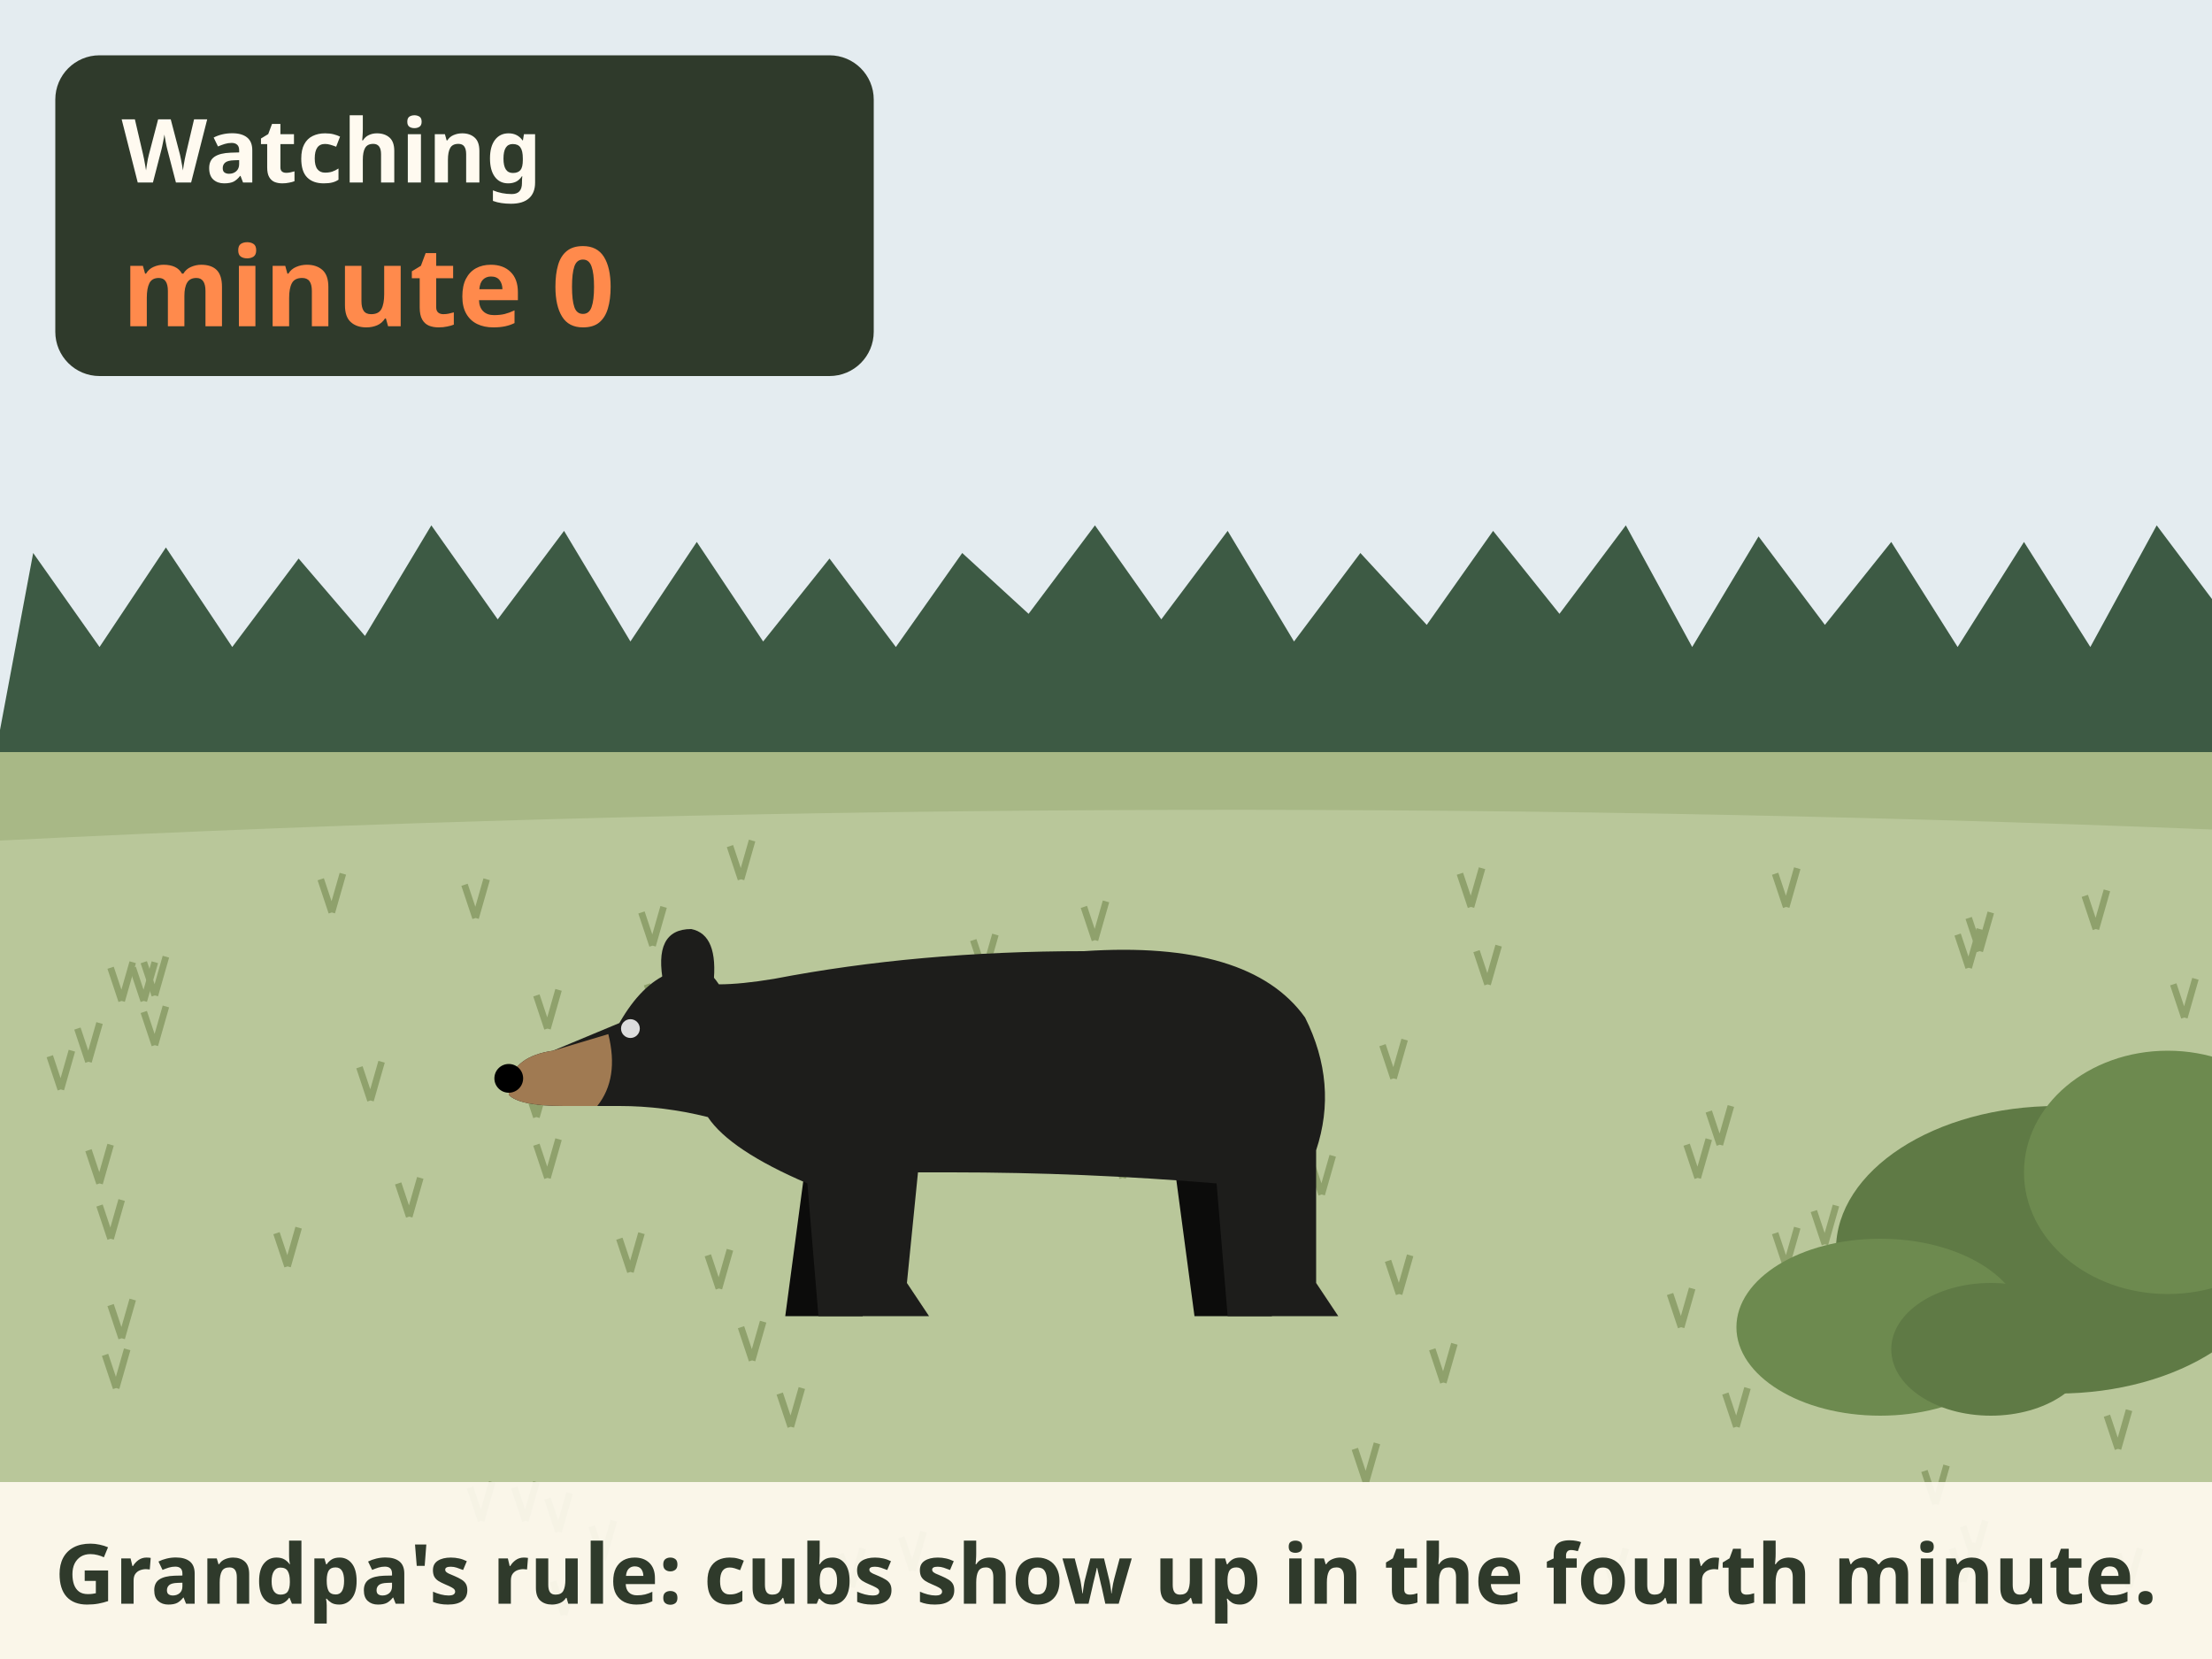
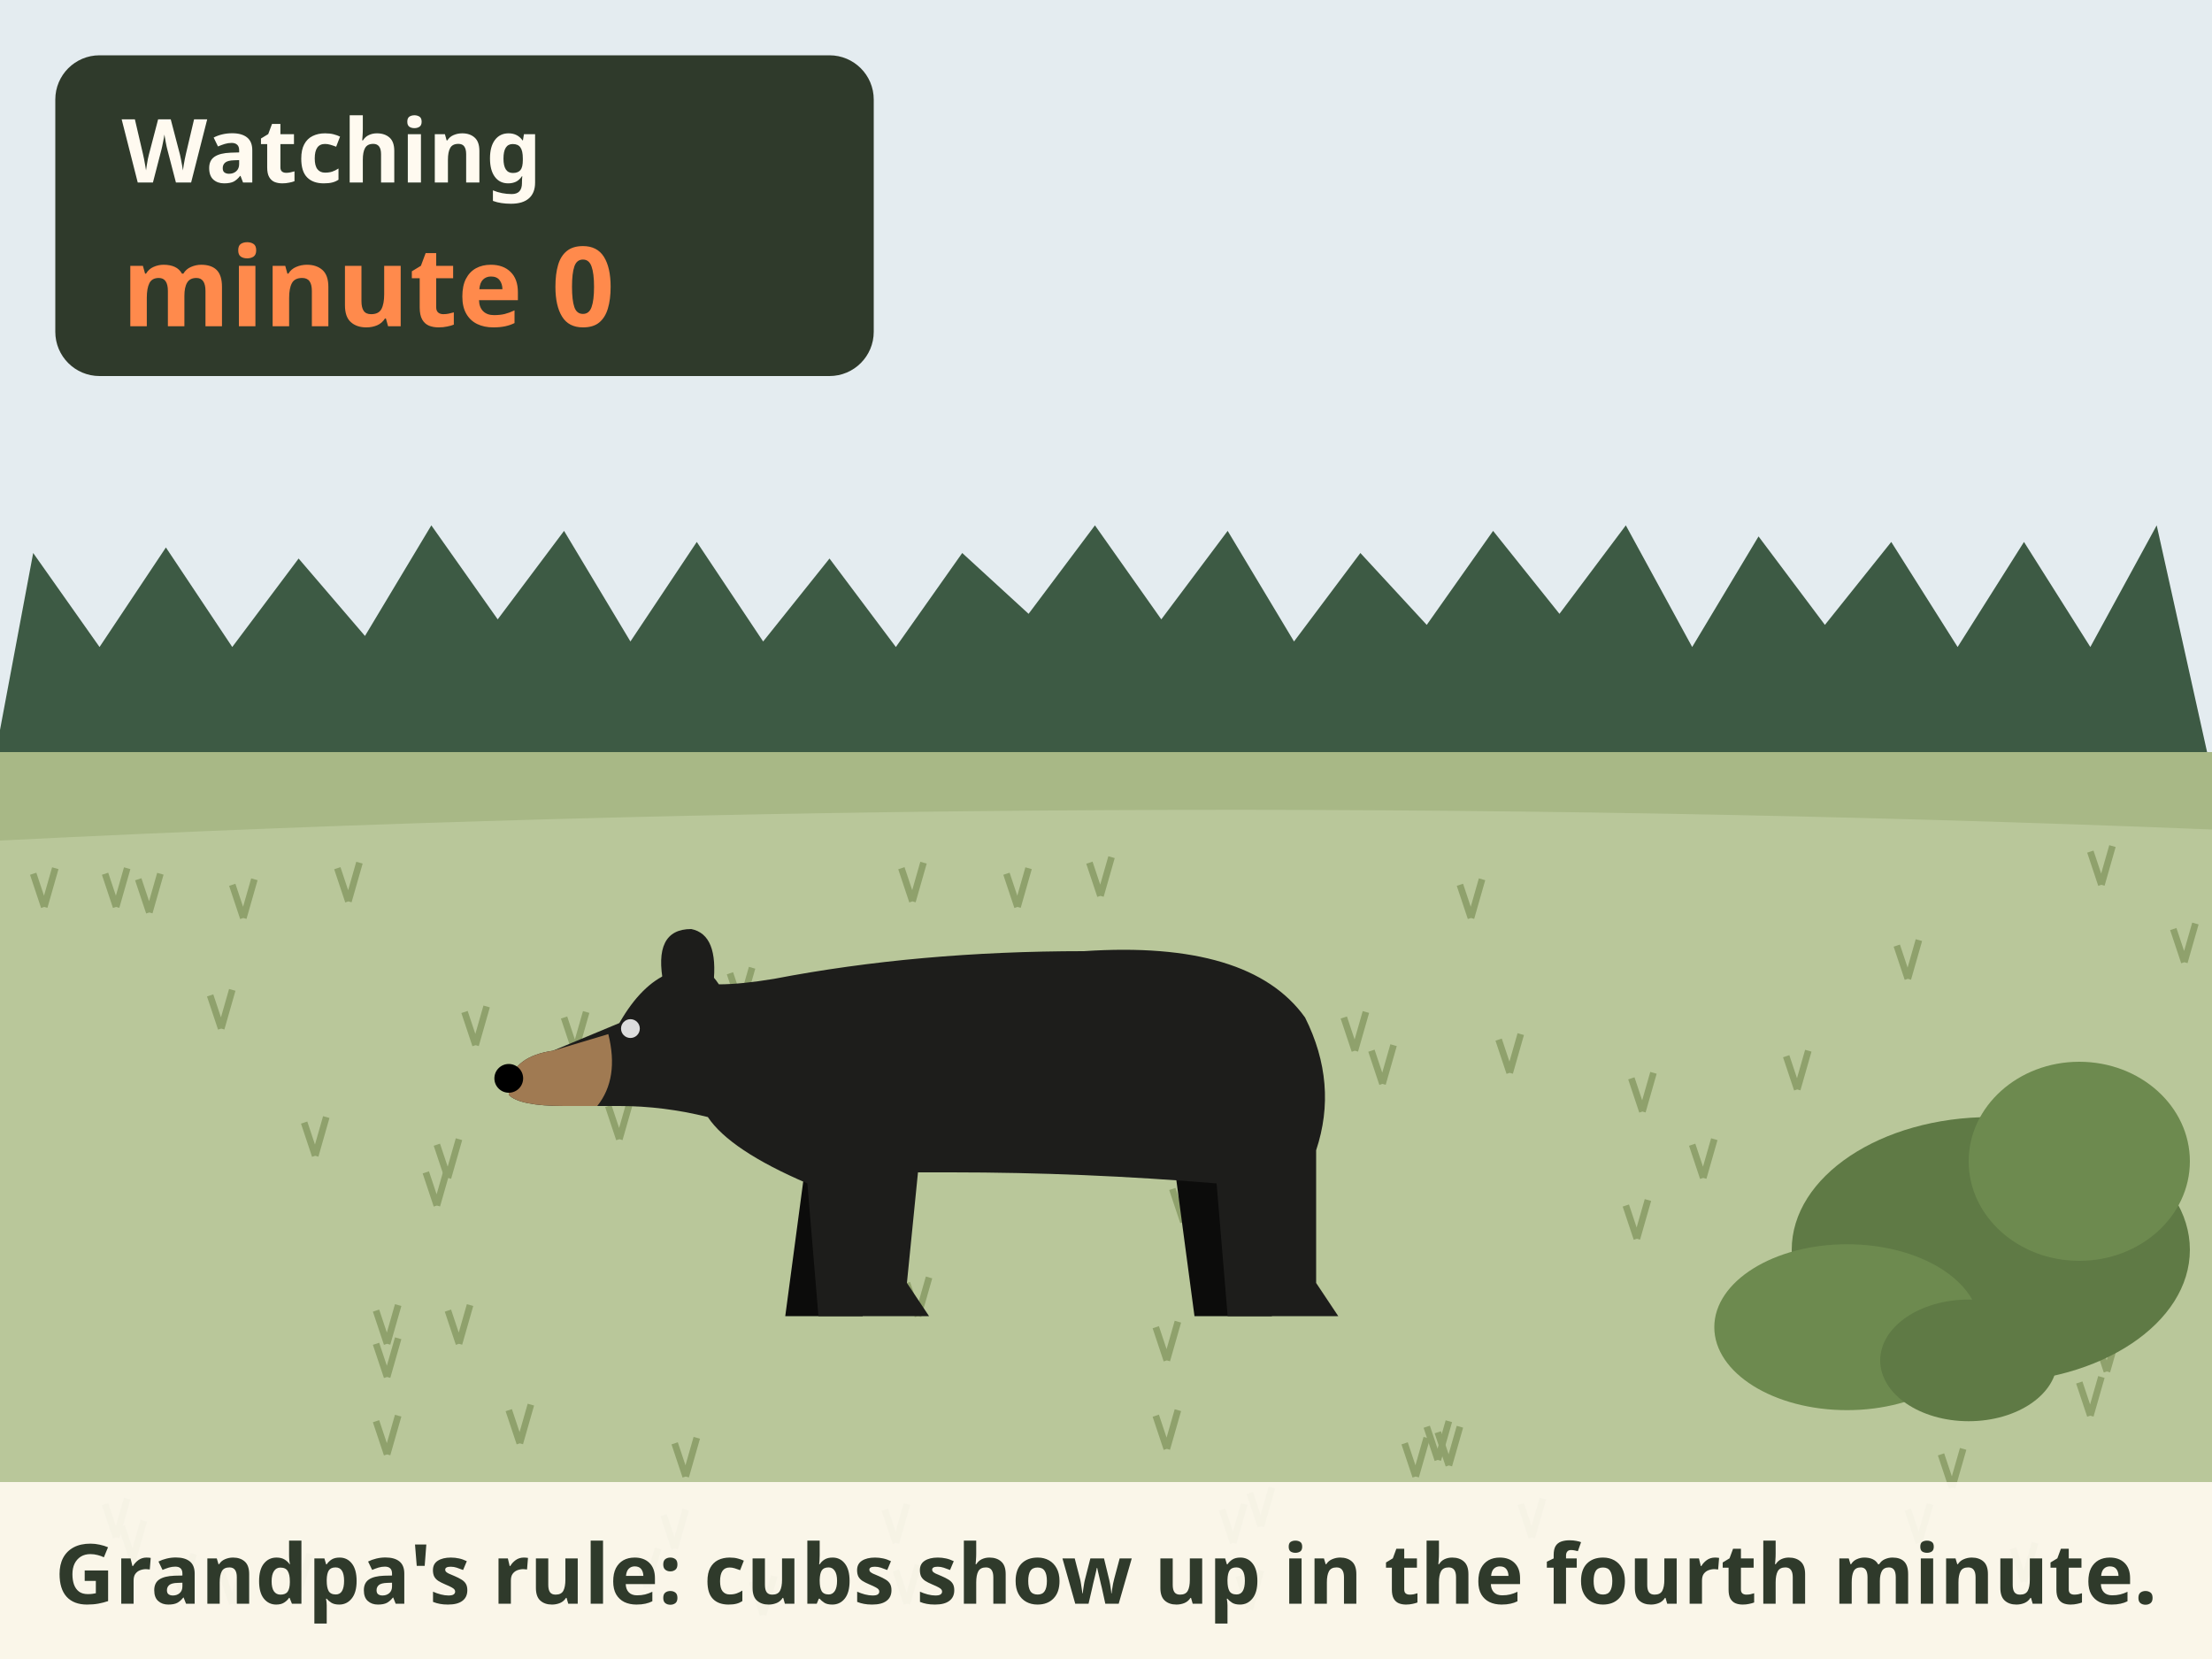
<svg xmlns="http://www.w3.org/2000/svg" viewBox="0 0 400 300" font-family="sans-serif" role="img" aria-label="Animation. A lone black bear feeds in the open while a timer counts minutes 0 to 5. At about minute 4 a small cub walks out of the bushes behind it. An orange ring marks the cub. The sow is closed to hunting because the cub, under 2 years old, is in her company. Grandpa's rule: watch every bear for five minutes; cubs show up in the fourth.">
  <rect width="400" height="300" fill="#fffaf0" />
  <rect width="400" height="300" fill="#e4ecf0" />
-   <path d="M0 132 L6 100 L18 117 L30 99 L42 117 L54 101 L66 115 L78 95 L90 112 L102 96 L114 116 L126 98 L138 116 L150 101 L162 117 L174 100 L186 111 L198 95 L210 112 L222 96 L234 116 L246 100 L258 113 L270 96 L282 111 L294 95 L306 117 L318 97 L330 113 L342 98 L354 117 L366 98 L378 117 L390 95 L402 111 L400 140 H0z" fill="#3d5a44" />
+   <path d="M0 132 L6 100 L18 117 L30 99 L42 117 L54 101 L66 115 L78 95 L90 112 L102 96 L114 116 L126 98 L138 116 L150 101 L162 117 L174 100 L186 111 L198 95 L210 112 L222 96 L234 116 L246 100 L258 113 L270 96 L282 111 L294 95 L306 117 L318 97 L330 113 L342 98 L354 117 L366 98 L378 117 L390 95 L400 140 H0z" fill="#3d5a44" />
  <rect x="0" y="136" width="400" height="164" fill="#b9c79a" />
  <path d="M0 136 H400 V150 Q200 142 0 152z" fill="#a8b886" />
-   <path d="M219 198 l-2 -6 M219 198 l2 -7" stroke="#8fa16c" stroke-width="1.2" />
-   <path d="M360 235 l-2 -6 M360 235 l2 -7" stroke="#8fa16c" stroke-width="1.2" />
-   <path d="M350 272 l-2 -6 M350 272 l2 -7" stroke="#8fa16c" stroke-width="1.2" />
-   <path d="M203 213 l-2 -6 M203 213 l2 -7" stroke="#8fa16c" stroke-width="1.2" />
-   <path d="M239 216 l-2 -6 M239 216 l2 -7" stroke="#8fa16c" stroke-width="1.2" />
-   <path d="M67 199 l-2 -6 M67 199 l2 -7" stroke="#8fa16c" stroke-width="1.2" />
-   <path d="M323 164 l-2 -6 M323 164 l2 -7" stroke="#8fa16c" stroke-width="1.2" />
-   <path d="M22 242 l-2 -6 M22 242 l2 -7" stroke="#8fa16c" stroke-width="1.2" />
-   <path d="M114 230 l-2 -6 M114 230 l2 -7" stroke="#8fa16c" stroke-width="1.2" />
-   <path d="M189 204 l-2 -6 M189 204 l2 -7" stroke="#8fa16c" stroke-width="1.2" />
-   <path d="M395 184 l-2 -6 M395 184 l2 -7" stroke="#8fa16c" stroke-width="1.2" />
-   <path d="M166 185 l-2 -6 M166 185 l2 -7" stroke="#8fa16c" stroke-width="1.2" />
-   <path d="M252 195 l-2 -6 M252 195 l2 -7" stroke="#8fa16c" stroke-width="1.2" />
-   <path d="M143 258 l-2 -6 M143 258 l2 -7" stroke="#8fa16c" stroke-width="1.2" />
-   <path d="M130 233 l-2 -6 M130 233 l2 -7" stroke="#8fa16c" stroke-width="1.2" />
-   <path d="M358 172 l-2 -6 M358 172 l2 -7" stroke="#8fa16c" stroke-width="1.2" />
-   <path d="M28 189 l-2 -6 M28 189 l2 -7" stroke="#8fa16c" stroke-width="1.2" />
-   <path d="M304 240 l-2 -6 M304 240 l2 -7" stroke="#8fa16c" stroke-width="1.2" />
-   <path d="M97 202 l-2 -6 M97 202 l2 -7" stroke="#8fa16c" stroke-width="1.2" />
-   <path d="M74 220 l-2 -6 M74 220 l2 -7" stroke="#8fa16c" stroke-width="1.2" />
-   <path d="M21 251 l-2 -6 M21 251 l2 -7" stroke="#8fa16c" stroke-width="1.2" />
-   <path d="M355 286 l-2 -6 M355 286 l2 -7" stroke="#8fa16c" stroke-width="1.2" />
-   <path d="M292 287 l-2 -6 M292 287 l2 -7" stroke="#8fa16c" stroke-width="1.2" />
-   <path d="M11 197 l-2 -6 M11 197 l2 -7" stroke="#8fa16c" stroke-width="1.2" />
-   <path d="M383 262 l-2 -6 M383 262 l2 -7" stroke="#8fa16c" stroke-width="1.2" />
-   <path d="M165 284 l-2 -6 M165 284 l2 -7" stroke="#8fa16c" stroke-width="1.2" />
-   <path d="M247 268 l-2 -6 M247 268 l2 -7" stroke="#8fa16c" stroke-width="1.2" />
-   <path d="M119 184 l-2 -6 M119 184 l2 -7" stroke="#8fa16c" stroke-width="1.2" />
-   <path d="M178 176 l-2 -6 M178 176 l2 -7" stroke="#8fa16c" stroke-width="1.2" />
-   <path d="M154 287 l-2 -6 M154 287 l2 -7" stroke="#8fa16c" stroke-width="1.2" />
-   <path d="M134 159 l-2 -6 M134 159 l2 -7" stroke="#8fa16c" stroke-width="1.2" />
-   <path d="M22 181 l-2 -6 M22 181 l2 -7" stroke="#8fa16c" stroke-width="1.2" />
-   <path d="M311 207 l-2 -6 M311 207 l2 -7" stroke="#8fa16c" stroke-width="1.2" />
-   <path d="M118 171 l-2 -6 M118 171 l2 -7" stroke="#8fa16c" stroke-width="1.2" />
-   <path d="M389 215 l-2 -6 M389 215 l2 -7" stroke="#8fa16c" stroke-width="1.2" />
-   <path d="M86 166 l-2 -6 M86 166 l2 -7" stroke="#8fa16c" stroke-width="1.2" />
-   <path d="M26 181 l-2 -6 M26 181 l2 -7" stroke="#8fa16c" stroke-width="1.2" />
-   <path d="M269 178 l-2 -6 M269 178 l2 -7" stroke="#8fa16c" stroke-width="1.2" />
-   <path d="M20 224 l-2 -6 M20 224 l2 -7" stroke="#8fa16c" stroke-width="1.2" />
-   <path d="M102 292 l-2 -6 M102 292 l2 -7" stroke="#8fa16c" stroke-width="1.2" />
-   <path d="M52 229 l-2 -6 M52 229 l2 -7" stroke="#8fa16c" stroke-width="1.2" />
-   <path d="M307 213 l-2 -6 M307 213 l2 -7" stroke="#8fa16c" stroke-width="1.2" />
-   <path d="M391 222 l-2 -6 M391 222 l2 -7" stroke="#8fa16c" stroke-width="1.2" />
-   <path d="M99 213 l-2 -6 M99 213 l2 -7" stroke="#8fa16c" stroke-width="1.2" />
-   <path d="M18 214 l-2 -6 M18 214 l2 -7" stroke="#8fa16c" stroke-width="1.2" />
-   <path d="M101 277 l-2 -6 M101 277 l2 -7" stroke="#8fa16c" stroke-width="1.2" />
-   <path d="M330 225 l-2 -6 M330 225 l2 -7" stroke="#8fa16c" stroke-width="1.2" />
-   <path d="M16 192 l-2 -6 M16 192 l2 -7" stroke="#8fa16c" stroke-width="1.2" />
-   <path d="M99 186 l-2 -6 M99 186 l2 -7" stroke="#8fa16c" stroke-width="1.2" />
-   <path d="M95 275 l-2 -6 M95 275 l2 -7" stroke="#8fa16c" stroke-width="1.2" />
-   <path d="M60 165 l-2 -6 M60 165 l2 -7" stroke="#8fa16c" stroke-width="1.2" />
-   <path d="M368 234 l-2 -6 M368 234 l2 -7" stroke="#8fa16c" stroke-width="1.2" />
-   <path d="M392 212 l-2 -6 M392 212 l2 -7" stroke="#8fa16c" stroke-width="1.2" />
-   <path d="M357 246 l-2 -6 M357 246 l2 -7" stroke="#8fa16c" stroke-width="1.2" />
-   <path d="M314 258 l-2 -6 M314 258 l2 -7" stroke="#8fa16c" stroke-width="1.2" />
-   <path d="M198 170 l-2 -6 M198 170 l2 -7" stroke="#8fa16c" stroke-width="1.2" />
-   <path d="M87 275 l-2 -6 M87 275 l2 -7" stroke="#8fa16c" stroke-width="1.2" />
-   <path d="M357 282 l-2 -6 M357 282 l2 -7" stroke="#8fa16c" stroke-width="1.2" />
-   <path d="M136 246 l-2 -6 M136 246 l2 -7" stroke="#8fa16c" stroke-width="1.2" />
-   <path d="M317 244 l-2 -6 M317 244 l2 -7" stroke="#8fa16c" stroke-width="1.2" />
-   <path d="M323 229 l-2 -6 M323 229 l2 -7" stroke="#8fa16c" stroke-width="1.2" />
-   <path d="M261 250 l-2 -6 M261 250 l2 -7" stroke="#8fa16c" stroke-width="1.2" />
-   <path d="M109 282 l-2 -6 M109 282 l2 -7" stroke="#8fa16c" stroke-width="1.2" />
-   <path d="M379 168 l-2 -6 M379 168 l2 -7" stroke="#8fa16c" stroke-width="1.2" />
-   <path d="M385 287 l-2 -6 M385 287 l2 -7" stroke="#8fa16c" stroke-width="1.2" />
-   <path d="M266 164 l-2 -6 M266 164 l2 -7" stroke="#8fa16c" stroke-width="1.2" />
-   <path d="M356 175 l-2 -6 M356 175 l2 -7" stroke="#8fa16c" stroke-width="1.2" />
-   <path d="M384 247 l-2 -6 M384 247 l2 -7" stroke="#8fa16c" stroke-width="1.2" />
-   <path d="M28 180 l-2 -6 M28 180 l2 -7" stroke="#8fa16c" stroke-width="1.2" />
-   <path d="M253 234 l-2 -6 M253 234 l2 -7" stroke="#8fa16c" stroke-width="1.2" />
+   <path d="M343 231 l-2 -6 M343 231 l2 -7" stroke="#8fa16c" stroke-width="1.2" />
+   <path d="M122 280 l-2 -6 M122 280 l2 -7" stroke="#8fa16c" stroke-width="1.2" />
+   <path d="M228 276 l-2 -6 M228 276 l2 -7" stroke="#8fa16c" stroke-width="1.2" />
+   <path d="M336 226 l-2 -6 M336 226 l2 -7" stroke="#8fa16c" stroke-width="1.2" />
+   <path d="M166 238 l-2 -6 M166 238 l2 -7" stroke="#8fa16c" stroke-width="1.2" />
+   <path d="M173 180 l-2 -6 M173 180 l2 -7" stroke="#8fa16c" stroke-width="1.2" />
+   <path d="M124 267 l-2 -6 M124 267 l2 -7" stroke="#8fa16c" stroke-width="1.2" />
+   <path d="M21 164 l-2 -6 M21 164 l2 -7" stroke="#8fa16c" stroke-width="1.2" />
+   <path d="M250 196 l-2 -6 M250 196 l2 -7" stroke="#8fa16c" stroke-width="1.2" />
+   <path d="M214 221 l-2 -6 M214 221 l2 -7" stroke="#8fa16c" stroke-width="1.2" />
+   <path d="M138 292 l-2 -6 M138 292 l2 -7" stroke="#8fa16c" stroke-width="1.2" />
+   <path d="M81 213 l-2 -6 M81 213 l2 -7" stroke="#8fa16c" stroke-width="1.2" />
+   <path d="M83 243 l-2 -6 M83 243 l2 -7" stroke="#8fa16c" stroke-width="1.2" />
+   <path d="M112 206 l-2 -6 M112 206 l2 -7" stroke="#8fa16c" stroke-width="1.2" />
+   <path d="M297 201 l-2 -6 M297 201 l2 -7" stroke="#8fa16c" stroke-width="1.2" />
+   <path d="M223 279 l-2 -6 M223 279 l2 -7" stroke="#8fa16c" stroke-width="1.2" />
+   <path d="M44 166 l-2 -6 M44 166 l2 -7" stroke="#8fa16c" stroke-width="1.2" />
+   <path d="M94 261 l-2 -6 M94 261 l2 -7" stroke="#8fa16c" stroke-width="1.2" />
+   <path d="M245 190 l-2 -6 M245 190 l2 -7" stroke="#8fa16c" stroke-width="1.2" />
+   <path d="M134 182 l-2 -6 M134 182 l2 -7" stroke="#8fa16c" stroke-width="1.2" />
+   <path d="M184 164 l-2 -6 M184 164 l2 -7" stroke="#8fa16c" stroke-width="1.2" />
+   <path d="M277 278 l-2 -6 M277 278 l2 -7" stroke="#8fa16c" stroke-width="1.2" />
+   <path d="M378 256 l-2 -6 M378 256 l2 -7" stroke="#8fa16c" stroke-width="1.2" />
+   <path d="M380 160 l-2 -6 M380 160 l2 -7" stroke="#8fa16c" stroke-width="1.2" />
+   <path d="M117 287 l-2 -6 M117 287 l2 -7" stroke="#8fa16c" stroke-width="1.2" />
+   <path d="M308 213 l-2 -6 M308 213 l2 -7" stroke="#8fa16c" stroke-width="1.2" />
+   <path d="M374 241 l-2 -6 M374 241 l2 -7" stroke="#8fa16c" stroke-width="1.2" />
+   <path d="M325 197 l-2 -6 M325 197 l2 -7" stroke="#8fa16c" stroke-width="1.2" />
+   <path d="M79 218 l-2 -6 M79 218 l2 -7" stroke="#8fa16c" stroke-width="1.2" />
+   <path d="M57 209 l-2 -6 M57 209 l2 -7" stroke="#8fa16c" stroke-width="1.2" />
+   <path d="M381 202 l-2 -6 M381 202 l2 -7" stroke="#8fa16c" stroke-width="1.2" />
+   <path d="M8 164 l-2 -6 M8 164 l2 -7" stroke="#8fa16c" stroke-width="1.2" />
+   <path d="M70 263 l-2 -6 M70 263 l2 -7" stroke="#8fa16c" stroke-width="1.2" />
+   <path d="M146 197 l-2 -6 M146 197 l2 -7" stroke="#8fa16c" stroke-width="1.2" />
+   <path d="M42 290 l-2 -6 M42 290 l2 -7" stroke="#8fa16c" stroke-width="1.2" />
+   <path d="M170 186 l-2 -6 M170 186 l2 -7" stroke="#8fa16c" stroke-width="1.2" />
+   <path d="M27 165 l-2 -6 M27 165 l2 -7" stroke="#8fa16c" stroke-width="1.2" />
+   <path d="M70 249 l-2 -6 M70 249 l2 -7" stroke="#8fa16c" stroke-width="1.2" />
+   <path d="M63 163 l-2 -6 M63 163 l2 -7" stroke="#8fa16c" stroke-width="1.2" />
+   <path d="M196 191 l-2 -6 M196 191 l2 -7" stroke="#8fa16c" stroke-width="1.2" />
+   <path d="M395 174 l-2 -6 M395 174 l2 -7" stroke="#8fa16c" stroke-width="1.2" />
+   <path d="M211 262 l-2 -6 M211 262 l2 -7" stroke="#8fa16c" stroke-width="1.2" />
+   <path d="M164 290 l-2 -6 M164 290 l2 -7" stroke="#8fa16c" stroke-width="1.2" />
+   <path d="M191 190 l-2 -6 M191 190 l2 -7" stroke="#8fa16c" stroke-width="1.2" />
+   <path d="M165 163 l-2 -6 M165 163 l2 -7" stroke="#8fa16c" stroke-width="1.2" />
+   <path d="M169 191 l-2 -6 M169 191 l2 -7" stroke="#8fa16c" stroke-width="1.2" />
+   <path d="M353 269 l-2 -6 M353 269 l2 -7" stroke="#8fa16c" stroke-width="1.2" />
+   <path d="M199 162 l-2 -6 M199 162 l2 -7" stroke="#8fa16c" stroke-width="1.2" />
+   <path d="M104 190 l-2 -6 M104 190 l2 -7" stroke="#8fa16c" stroke-width="1.2" />
+   <path d="M86 189 l-2 -6 M86 189 l2 -7" stroke="#8fa16c" stroke-width="1.2" />
+   <path d="M345 177 l-2 -6 M345 177 l2 -7" stroke="#8fa16c" stroke-width="1.2" />
+   <path d="M24 282 l-2 -6 M24 282 l2 -7" stroke="#8fa16c" stroke-width="1.2" />
+   <path d="M226 291 l-2 -6 M226 291 l2 -7" stroke="#8fa16c" stroke-width="1.2" />
+   <path d="M162 279 l-2 -6 M162 279 l2 -7" stroke="#8fa16c" stroke-width="1.2" />
+   <path d="M260 264 l-2 -6 M260 264 l2 -7" stroke="#8fa16c" stroke-width="1.2" />
+   <path d="M296 224 l-2 -6 M296 224 l2 -7" stroke="#8fa16c" stroke-width="1.2" />
+   <path d="M40 186 l-2 -6 M40 186 l2 -7" stroke="#8fa16c" stroke-width="1.2" />
+   <path d="M347 279 l-2 -6 M347 279 l2 -7" stroke="#8fa16c" stroke-width="1.2" />
+   <path d="M366 203 l-2 -6 M366 203 l2 -7" stroke="#8fa16c" stroke-width="1.2" />
+   <path d="M262 265 l-2 -6 M262 265 l2 -7" stroke="#8fa16c" stroke-width="1.2" />
+   <path d="M256 267 l-2 -6 M256 267 l2 -7" stroke="#8fa16c" stroke-width="1.2" />
+   <path d="M211 246 l-2 -6 M211 246 l2 -7" stroke="#8fa16c" stroke-width="1.2" />
+   <path d="M273 194 l-2 -6 M273 194 l2 -7" stroke="#8fa16c" stroke-width="1.2" />
+   <path d="M366 286 l-2 -6 M366 286 l2 -7" stroke="#8fa16c" stroke-width="1.2" />
+   <path d="M33 288 l-2 -6 M33 288 l2 -7" stroke="#8fa16c" stroke-width="1.2" />
+   <path d="M381 248 l-2 -6 M381 248 l2 -7" stroke="#8fa16c" stroke-width="1.2" />
+   <path d="M21 278 l-2 -6 M21 278 l2 -7" stroke="#8fa16c" stroke-width="1.2" />
+   <path d="M54 288 l-2 -6 M54 288 l2 -7" stroke="#8fa16c" stroke-width="1.2" />
+   <path d="M266 166 l-2 -6 M266 166 l2 -7" stroke="#8fa16c" stroke-width="1.2" />
+   <path d="M70 243 l-2 -6 M70 243 l2 -7" stroke="#8fa16c" stroke-width="1.2" />
  <g transform="translate(176 238) scale(1.0)">
    <path d="M-30 -30 L-34 0 H-20 L-18 -28z M36 -30 L40 0 H54 L50 -30z" fill="#0c0c0b" />
    <path d="M-84 -42 Q-83 -47 -76 -48 L-64 -53 Q-60 -60 -55 -62 Q-50 -66 -46 -60 Q-42 -60 -36 -61 Q-10 -66 20 -66 Q50 -68 60 -54 Q66 -42 62 -30 L62 -6 L66 0 H46 L44 -24 Q20 -26 -4 -26 L-10 -26 L-12 -6 L-8 0 H-28 L-30 -24 Q-44 -30 -48 -36 Q-56 -38 -64 -38 L-74 -38 Q-82 -38 -84 -40z" fill="#1d1d1b" />
    <path d="M-84 -42 Q-83 -47 -76 -48 L-66 -51 Q-64 -43 -68 -38 L-74 -38 Q-82 -38 -84 -40z" fill="#a07a52" />
    <circle cx="-84" cy="-43" r="2.6" fill="#000" />
    <circle cx="-62" cy="-52" r="1.7" fill="#ddd" />
    <path d="M-56 -60 Q-58 -70 -51 -70 Q-46 -69 -47 -60z" fill="#1d1d1b" />
  </g>
  <g opacity="0">
    <set attributeName="opacity" to="1" begin="6.2s" fill="freeze" />
    <g>
      <g transform="scale(0.5)">
        <path d="M-30 -30 L-34 0 H-20 L-18 -28z M36 -30 L40 0 H54 L50 -30z" fill="#0c0c0b" />
        <path d="M-84 -42 Q-83 -47 -76 -48 L-64 -53 Q-60 -60 -55 -62 Q-50 -66 -46 -60 Q-42 -60 -36 -61 Q-10 -66 20 -66 Q50 -68 60 -54 Q66 -42 62 -30 L62 -6 L66 0 H46 L44 -24 Q20 -26 -4 -26 L-10 -26 L-12 -6 L-8 0 H-28 L-30 -24 Q-44 -30 -48 -36 Q-56 -38 -64 -38 L-74 -38 Q-82 -38 -84 -40z" fill="#1d1d1b" />
        <path d="M-84 -42 Q-83 -47 -76 -48 L-66 -51 Q-64 -43 -68 -38 L-74 -38 Q-82 -38 -84 -40z" fill="#a07a52" />
        <circle cx="-84" cy="-43" r="2.6" fill="#000" />
        <circle cx="-62" cy="-52" r="1.7" fill="#ddd" />
        <path d="M-56 -60 Q-58 -70 -51 -70 Q-46 -69 -47 -60z" fill="#1d1d1b" />
      </g>
      <animateTransform attributeName="transform" type="translate" from="352 238" to="300 240" begin="6.2s" dur="1s" fill="freeze" />
    </g>
  </g>
-   <ellipse cx="372" cy="226" rx="40" ry="26" fill="#5f7a45" />
-   <ellipse cx="392" cy="212" rx="26" ry="22" fill="#6d8a4f" />
-   <ellipse cx="340" cy="240" rx="26" ry="16" fill="#6d8a4f" />
-   <ellipse cx="360" cy="244" rx="18" ry="12" fill="#5f7a45" />
+   <ellipse cx="360" cy="226" rx="36" ry="24" fill="#5f7a45" />
+   <ellipse cx="376" cy="210" rx="20" ry="18" fill="#6d8a4f" />
+   <ellipse cx="334" cy="240" rx="24" ry="15" fill="#6d8a4f" />
+   <ellipse cx="356" cy="246" rx="16" ry="11" fill="#5f7a45" />
  <rect x="10" y="10" width="148" height="58" rx="8" fill="#2f3a2b" />
  <text x="22" y="33" font-size="16" font-weight="bold" fill="#fffaf0">Watching</text>
  <g opacity="1">
    <set attributeName="opacity" to="1" begin="0.0s" />
    <set attributeName="opacity" to="0" begin="1.5s" />
    <text x="22" y="59" font-size="20" font-weight="bold" fill="#ff8a4c">minute 0</text>
  </g>
  <g opacity="0">
    <set attributeName="opacity" to="1" begin="1.5s" />
    <set attributeName="opacity" to="0" begin="3.0s" />
    <text x="22" y="59" font-size="20" font-weight="bold" fill="#ff8a4c">minute 1</text>
  </g>
  <g opacity="0">
    <set attributeName="opacity" to="1" begin="3.0s" />
    <set attributeName="opacity" to="0" begin="4.5s" />
    <text x="22" y="59" font-size="20" font-weight="bold" fill="#ff8a4c">minute 2</text>
  </g>
  <g opacity="0">
    <set attributeName="opacity" to="1" begin="4.5s" />
    <set attributeName="opacity" to="0" begin="6.0s" />
    <text x="22" y="59" font-size="20" font-weight="bold" fill="#ff8a4c">minute 3</text>
  </g>
  <g opacity="0">
    <set attributeName="opacity" to="1" begin="6.0s" />
    <set attributeName="opacity" to="0" begin="7.5s" />
    <text x="22" y="59" font-size="20" font-weight="bold" fill="#ff8a4c">minute 4</text>
  </g>
  <g opacity="0">
    <set attributeName="opacity" to="1" begin="7.5s" />
    <text x="22" y="59" font-size="20" font-weight="bold" fill="#ff8a4c">minute 5</text>
  </g>
  <g opacity="0">
    <set attributeName="opacity" to="1" begin="6.8s" fill="freeze" />
    <circle cx="300" cy="222" r="34" fill="none" stroke="#e8590c" stroke-width="4" />
-     <rect x="168" y="78" width="224" height="58" rx="8" fill="#c92a2a" />
-     <text x="280" y="102" font-size="16" font-weight="bold" fill="#fffaf0" text-anchor="middle">A cub! Mother is closed:</text>
-     <text x="280" y="124" font-size="16" font-weight="bold" fill="#fffaf0" text-anchor="middle">it is in her company.</text>
+     <rect x="168" y="10" width="224" height="58" rx="8" fill="#c92a2a" />
+     <text x="280" y="34" font-size="16" font-weight="bold" fill="#fffaf0" text-anchor="middle">A cub! Mother is closed:</text>
+     <text x="280" y="56" font-size="16" font-weight="bold" fill="#fffaf0" text-anchor="middle">it is in her company.</text>
  </g>
  <rect x="0" y="268" width="400" height="32" fill="#fffaf0" opacity=".92" />
  <text x="200" y="290" font-size="15" font-weight="bold" fill="#2f3a2b" text-anchor="middle">Grandpa's rule: cubs show up in the fourth minute.</text>
</svg>
